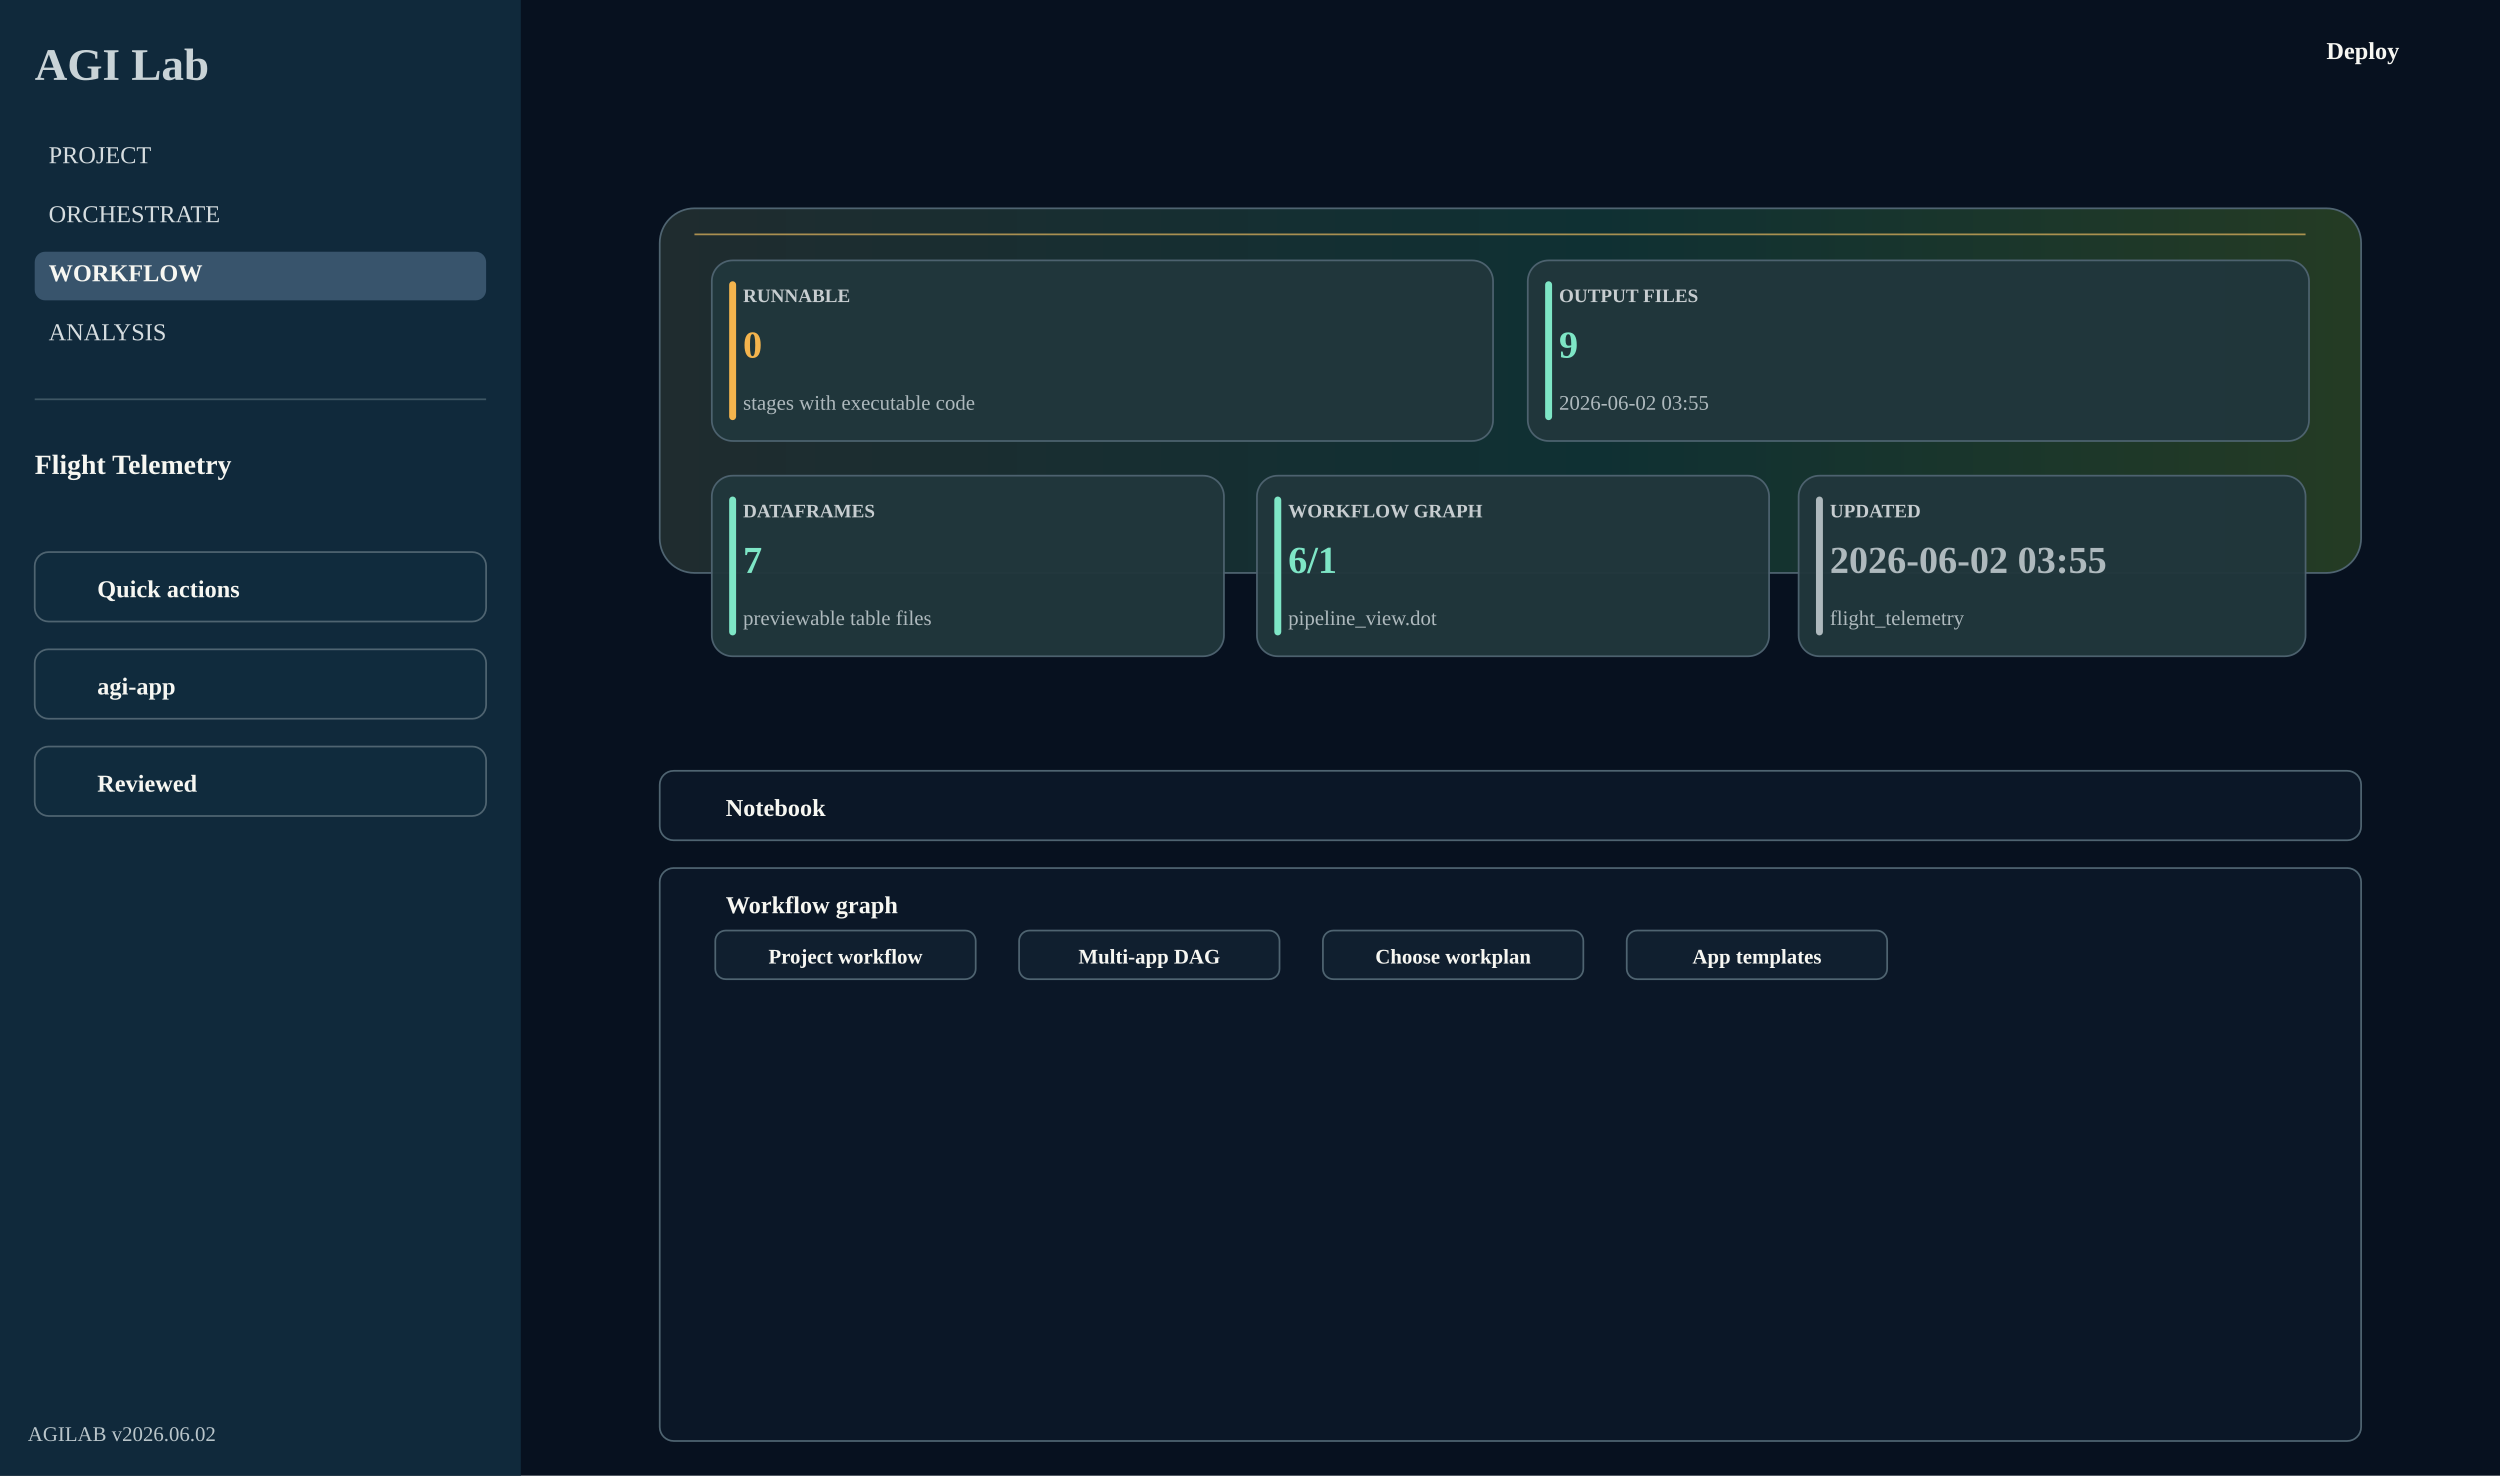
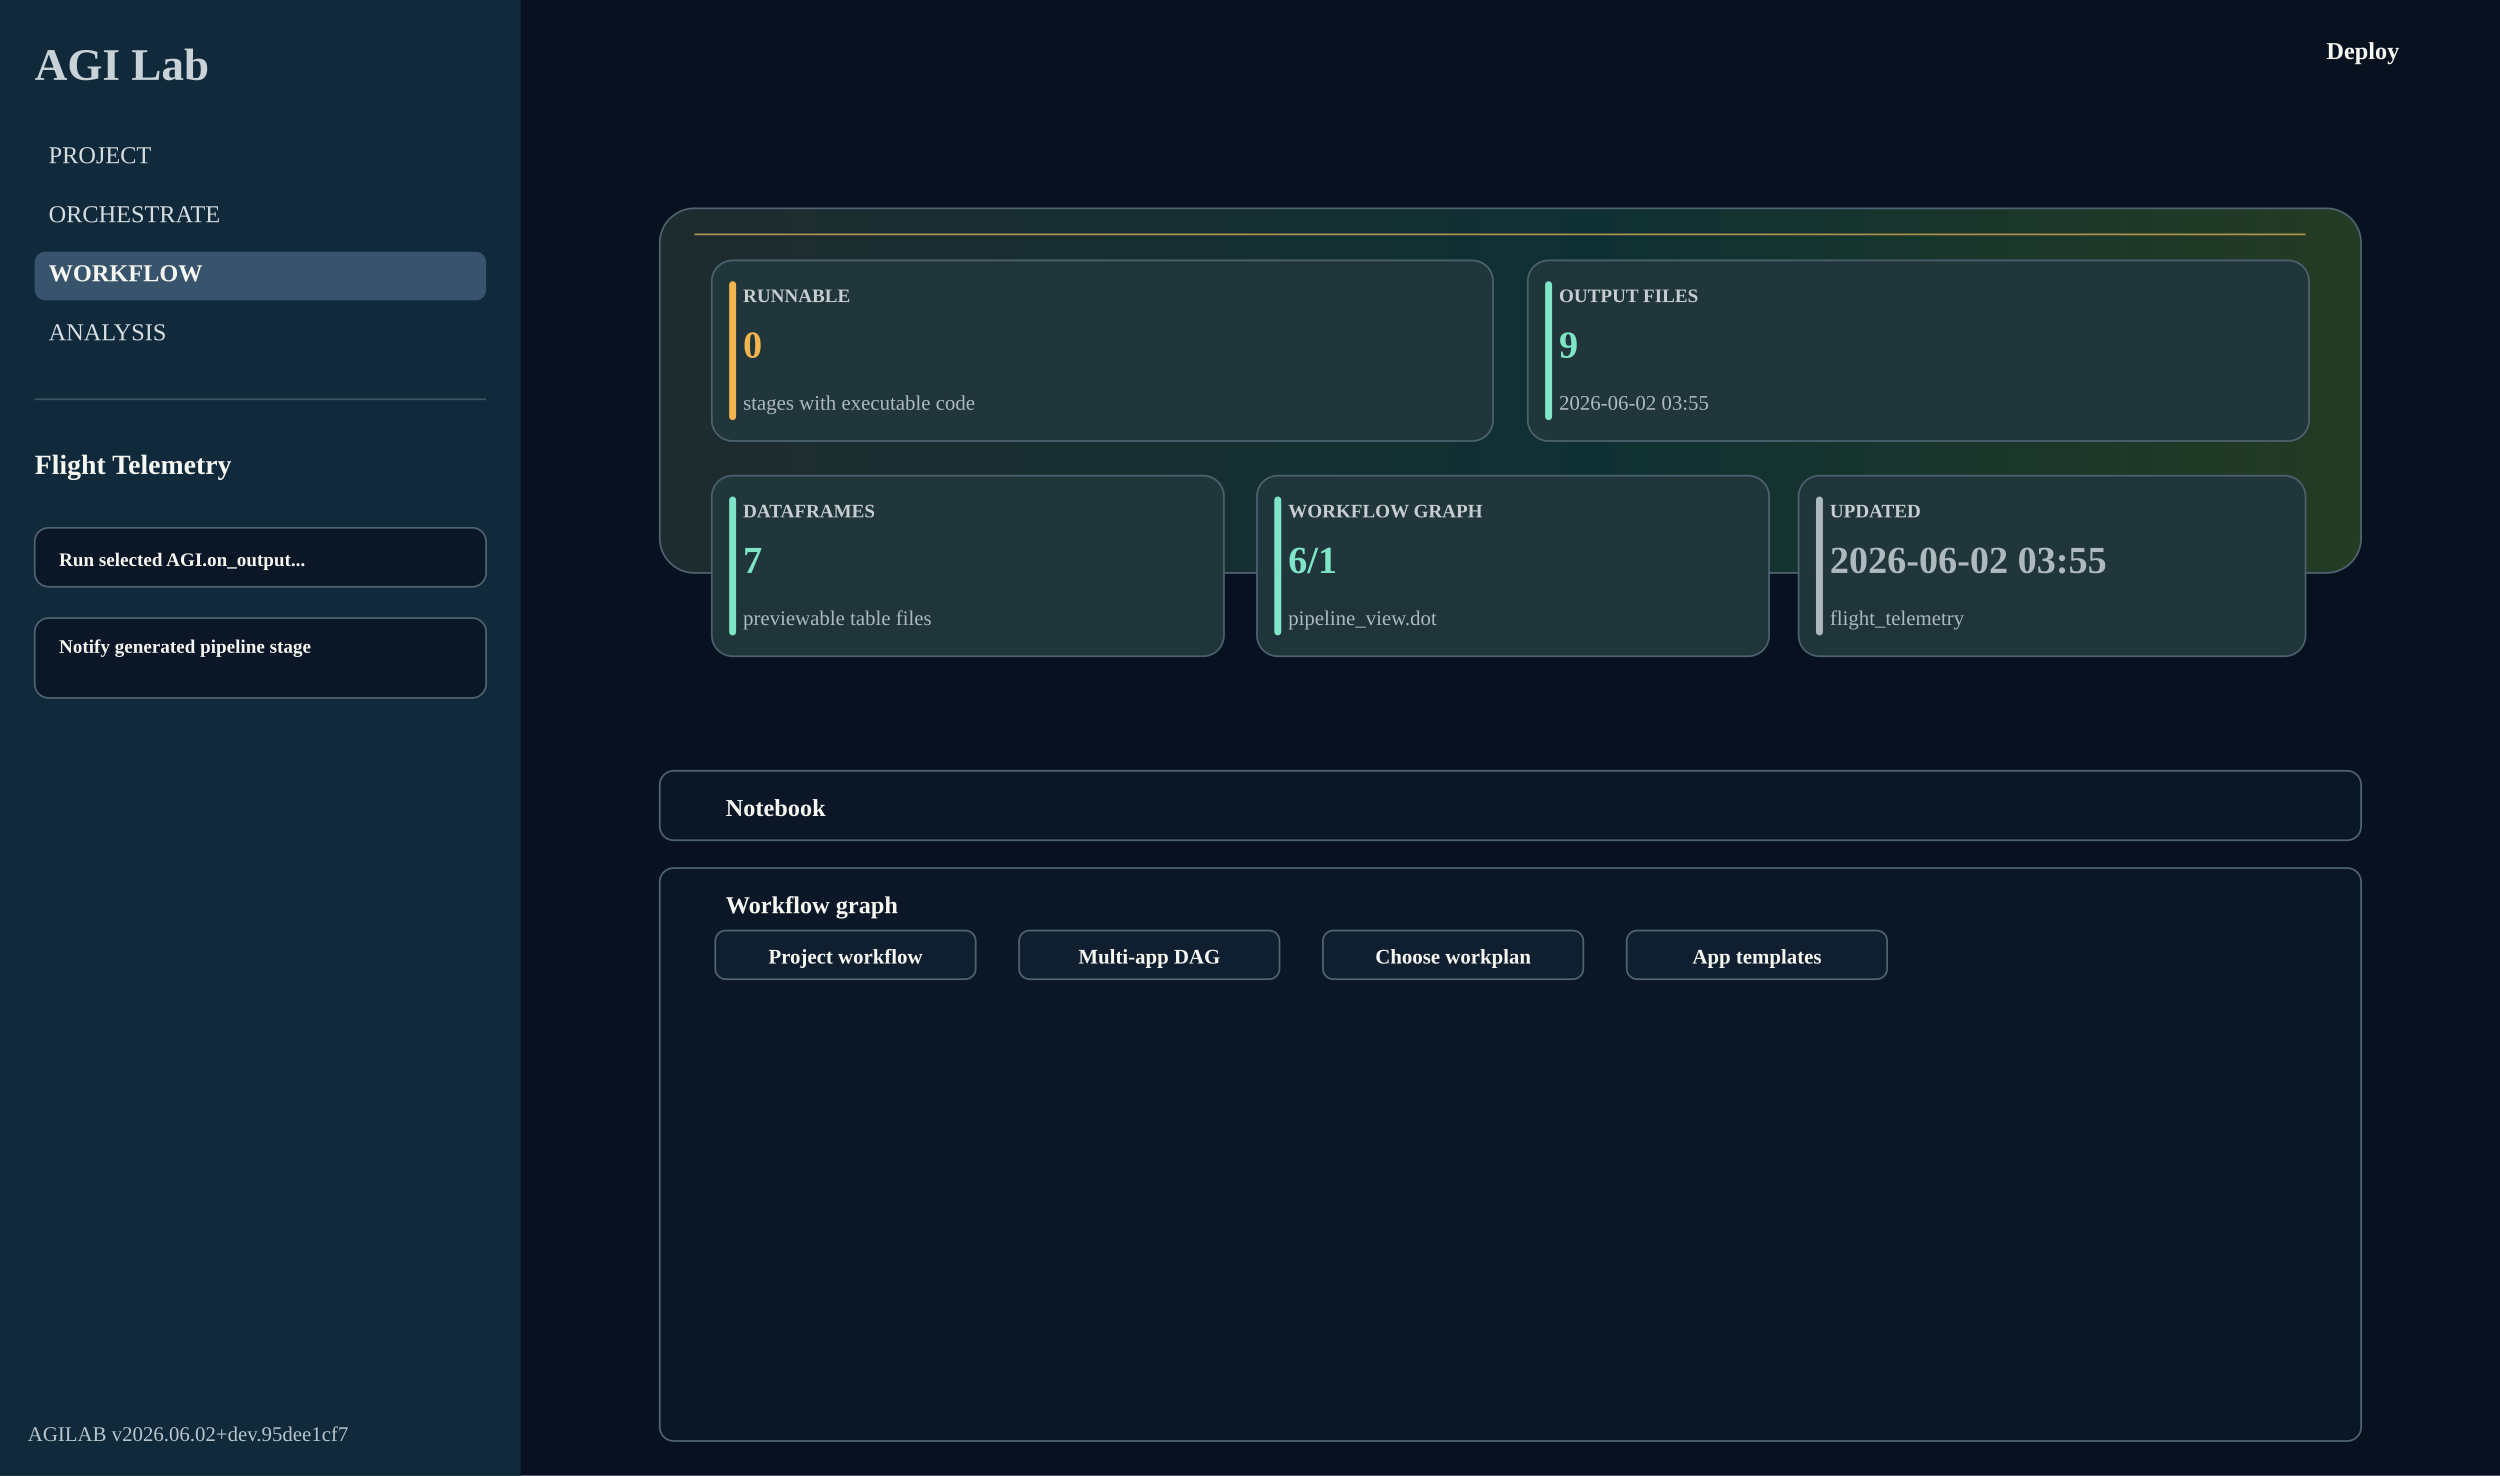
<svg xmlns="http://www.w3.org/2000/svg" viewBox="0 0 1440 850" role="img" aria-labelledby="title desc">
  <defs>
    <linearGradient id="panelGradient" x1="0" x2="1">
      <stop offset="0" stop-color="#1f2c2f" />
      <stop offset="0.55" stop-color="#0f3033" />
      <stop offset="1" stop-color="#243b24" />
    </linearGradient>
  </defs>
  <rect x="0" y="0" width="1440" height="850" rx="0" fill="#07111f" />
  <rect x="0" y="0" width="300" height="850" rx="0" fill="#10293b" />
  <text x="20" y="46" font-size="26" font-weight="700" fill="#c9d3d7" text-anchor="start">AGI Lab</text>
  <text x="28" y="94" font-size="14" font-weight="500" fill="#d6dde0" text-anchor="start">PROJECT</text>
  <text x="28" y="128" font-size="14" font-weight="500" fill="#d6dde0" text-anchor="start">ORCHESTRATE</text>
  <rect x="20" y="145" width="260" height="28" rx="6" fill="#38546c" />
  <text x="28" y="162" font-size="14" font-weight="800" fill="#f7f7f2" text-anchor="start">WORKFLOW</text>
  <text x="28" y="196" font-size="14" font-weight="500" fill="#d6dde0" text-anchor="start">ANALYSIS</text>
  <line x1="20" y1="230" x2="280" y2="230" stroke="#4e6572" stroke-width="1" opacity="0.75" />
  <text x="20" y="273" font-size="16" font-weight="700" fill="#f7f7f2" text-anchor="start">Flight Telemetry</text>
-   <rect x="20" y="318" width="260" height="40" rx="8" fill="#102b3d" stroke="#4f6471" stroke-width="1" />
-   <text x="56" y="344" font-size="14" font-weight="600" fill="#f7f7f2" text-anchor="start">Quick actions</text>
-   <rect x="20" y="374" width="260" height="40" rx="8" fill="#102b3d" stroke="#4f6471" stroke-width="1" />
-   <text x="56" y="400" font-size="14" font-weight="600" fill="#f7f7f2" text-anchor="start">agi-app</text>
-   <rect x="20" y="430" width="260" height="40" rx="8" fill="#102b3d" stroke="#4f6471" stroke-width="1" />
-   <text x="56" y="456" font-size="14" font-weight="600" fill="#f7f7f2" text-anchor="start">Reviewed</text>
-   <text x="16" y="830" font-size="12" font-weight="400" fill="#b9c5ca" text-anchor="start">AGILAB v2026.06.02</text>
+   <rect x="20" y="304" width="260" height="34" rx="8" fill="#0b1727" stroke="#4f6471" stroke-width="1" />
+   <text x="34" y="326" font-size="11" font-weight="700" fill="#f7f7f2" text-anchor="start">Run selected AGI.on_output...</text>
+   <rect x="20" y="356" width="260" height="46" rx="8" fill="#0b1727" stroke="#4f6471" stroke-width="1" />
+   <text x="34" y="376" font-size="11" font-weight="700" fill="#f7f7f2" text-anchor="start">Notify generated pipeline stage</text>
+   <text x="16" y="830" font-size="12" font-weight="400" fill="#b9c5ca" text-anchor="start">AGILAB v2026.06.02+dev.95dee1cf7</text>
  <text x="1340" y="34" font-size="14" font-weight="700" fill="#f7f7f2" text-anchor="start">Deploy</text>
  <rect x="380" y="120" width="980" height="210" rx="20" fill="url(#panelGradient)" stroke="#4f6471" stroke-width="1" />
  <line x1="400" y1="135" x2="1328" y2="135" stroke="#cda759" stroke-width="1" opacity="0.8" />
  <rect x="410" y="150" width="450" height="104" rx="12" fill="#20363b" stroke="#4f6471" stroke-width="1" opacity="0.96" />
  <rect x="420" y="162" width="4" height="80" rx="2" fill="#f4b44d" />
  <text x="428" y="174" font-size="11" font-weight="800" fill="#c7cdd0" text-anchor="start">RUNNABLE</text>
  <text x="428" y="206" font-size="22" font-weight="800" fill="#f4b44d" text-anchor="start">0</text>
  <text x="428" y="236" font-size="12" font-weight="400" fill="#aeb9bd" text-anchor="start">stages with executable code</text>
  <rect x="880" y="150" width="450" height="104" rx="12" fill="#20363b" stroke="#4f6471" stroke-width="1" opacity="0.96" />
  <rect x="890" y="162" width="4" height="80" rx="2" fill="#7ee6c6" />
  <text x="898" y="174" font-size="11" font-weight="800" fill="#c7cdd0" text-anchor="start">OUTPUT FILES</text>
  <text x="898" y="206" font-size="22" font-weight="800" fill="#7ee6c6" text-anchor="start">9</text>
  <text x="898" y="236" font-size="12" font-weight="400" fill="#aeb9bd" text-anchor="start">2026-06-02 03:55</text>
  <rect x="410" y="274" width="295" height="104" rx="12" fill="#20363b" stroke="#4f6471" stroke-width="1" opacity="0.96" />
  <rect x="420" y="286" width="4" height="80" rx="2" fill="#7ee6c6" />
  <text x="428" y="298" font-size="11" font-weight="800" fill="#c7cdd0" text-anchor="start">DATAFRAMES</text>
  <text x="428" y="330" font-size="22" font-weight="800" fill="#7ee6c6" text-anchor="start">7</text>
  <text x="428" y="360" font-size="12" font-weight="400" fill="#aeb9bd" text-anchor="start">previewable table files</text>
  <rect x="724" y="274" width="295" height="104" rx="12" fill="#20363b" stroke="#4f6471" stroke-width="1" opacity="0.96" />
  <rect x="734" y="286" width="4" height="80" rx="2" fill="#7ee6c6" />
  <text x="742" y="298" font-size="11" font-weight="800" fill="#c7cdd0" text-anchor="start">WORKFLOW GRAPH</text>
  <text x="742" y="330" font-size="22" font-weight="800" fill="#7ee6c6" text-anchor="start">6/1</text>
  <text x="742" y="360" font-size="12" font-weight="400" fill="#aeb9bd" text-anchor="start">pipeline_view.dot</text>
  <rect x="1036" y="274" width="292" height="104" rx="12" fill="#20363b" stroke="#4f6471" stroke-width="1" opacity="0.96" />
  <rect x="1046" y="286" width="4" height="80" rx="2" fill="#aeb9bd" />
  <text x="1054" y="298" font-size="11" font-weight="800" fill="#c7cdd0" text-anchor="start">UPDATED</text>
  <text x="1054" y="330" font-size="22" font-weight="800" fill="#aeb9bd" text-anchor="start">2026-06-02 03:55</text>
  <text x="1054" y="360" font-size="12" font-weight="400" fill="#aeb9bd" text-anchor="start">flight_telemetry</text>
  <rect x="380" y="444" width="980" height="40" rx="8" fill="#0b1727" stroke="#4f6471" stroke-width="1" />
  <text x="418" y="470" font-size="14" font-weight="700" fill="#f7f7f2" text-anchor="start">Notebook</text>
  <rect x="380" y="500" width="980" height="330" rx="8" fill="#0b1727" stroke="#4f6471" stroke-width="1" />
  <text x="418" y="526" font-size="14" font-weight="700" fill="#f7f7f2" text-anchor="start">Workflow graph</text>
  <rect x="412" y="536" width="150" height="28" rx="6" fill="#101f2f" stroke="#4f6471" stroke-width="1" />
  <text x="487" y="555" font-size="12" font-weight="600" fill="#f7f7f2" text-anchor="middle">Project workflow</text>
  <rect x="587" y="536" width="150" height="28" rx="6" fill="#101f2f" stroke="#4f6471" stroke-width="1" />
  <text x="662" y="555" font-size="12" font-weight="600" fill="#f7f7f2" text-anchor="middle">Multi-app DAG</text>
  <rect x="762" y="536" width="150" height="28" rx="6" fill="#101f2f" stroke="#4f6471" stroke-width="1" />
  <text x="837" y="555" font-size="12" font-weight="600" fill="#f7f7f2" text-anchor="middle">Choose workplan</text>
  <rect x="937" y="536" width="150" height="28" rx="6" fill="#101f2f" stroke="#4f6471" stroke-width="1" />
  <text x="1012" y="555" font-size="12" font-weight="600" fill="#f7f7f2" text-anchor="middle">App templates</text>
</svg>
